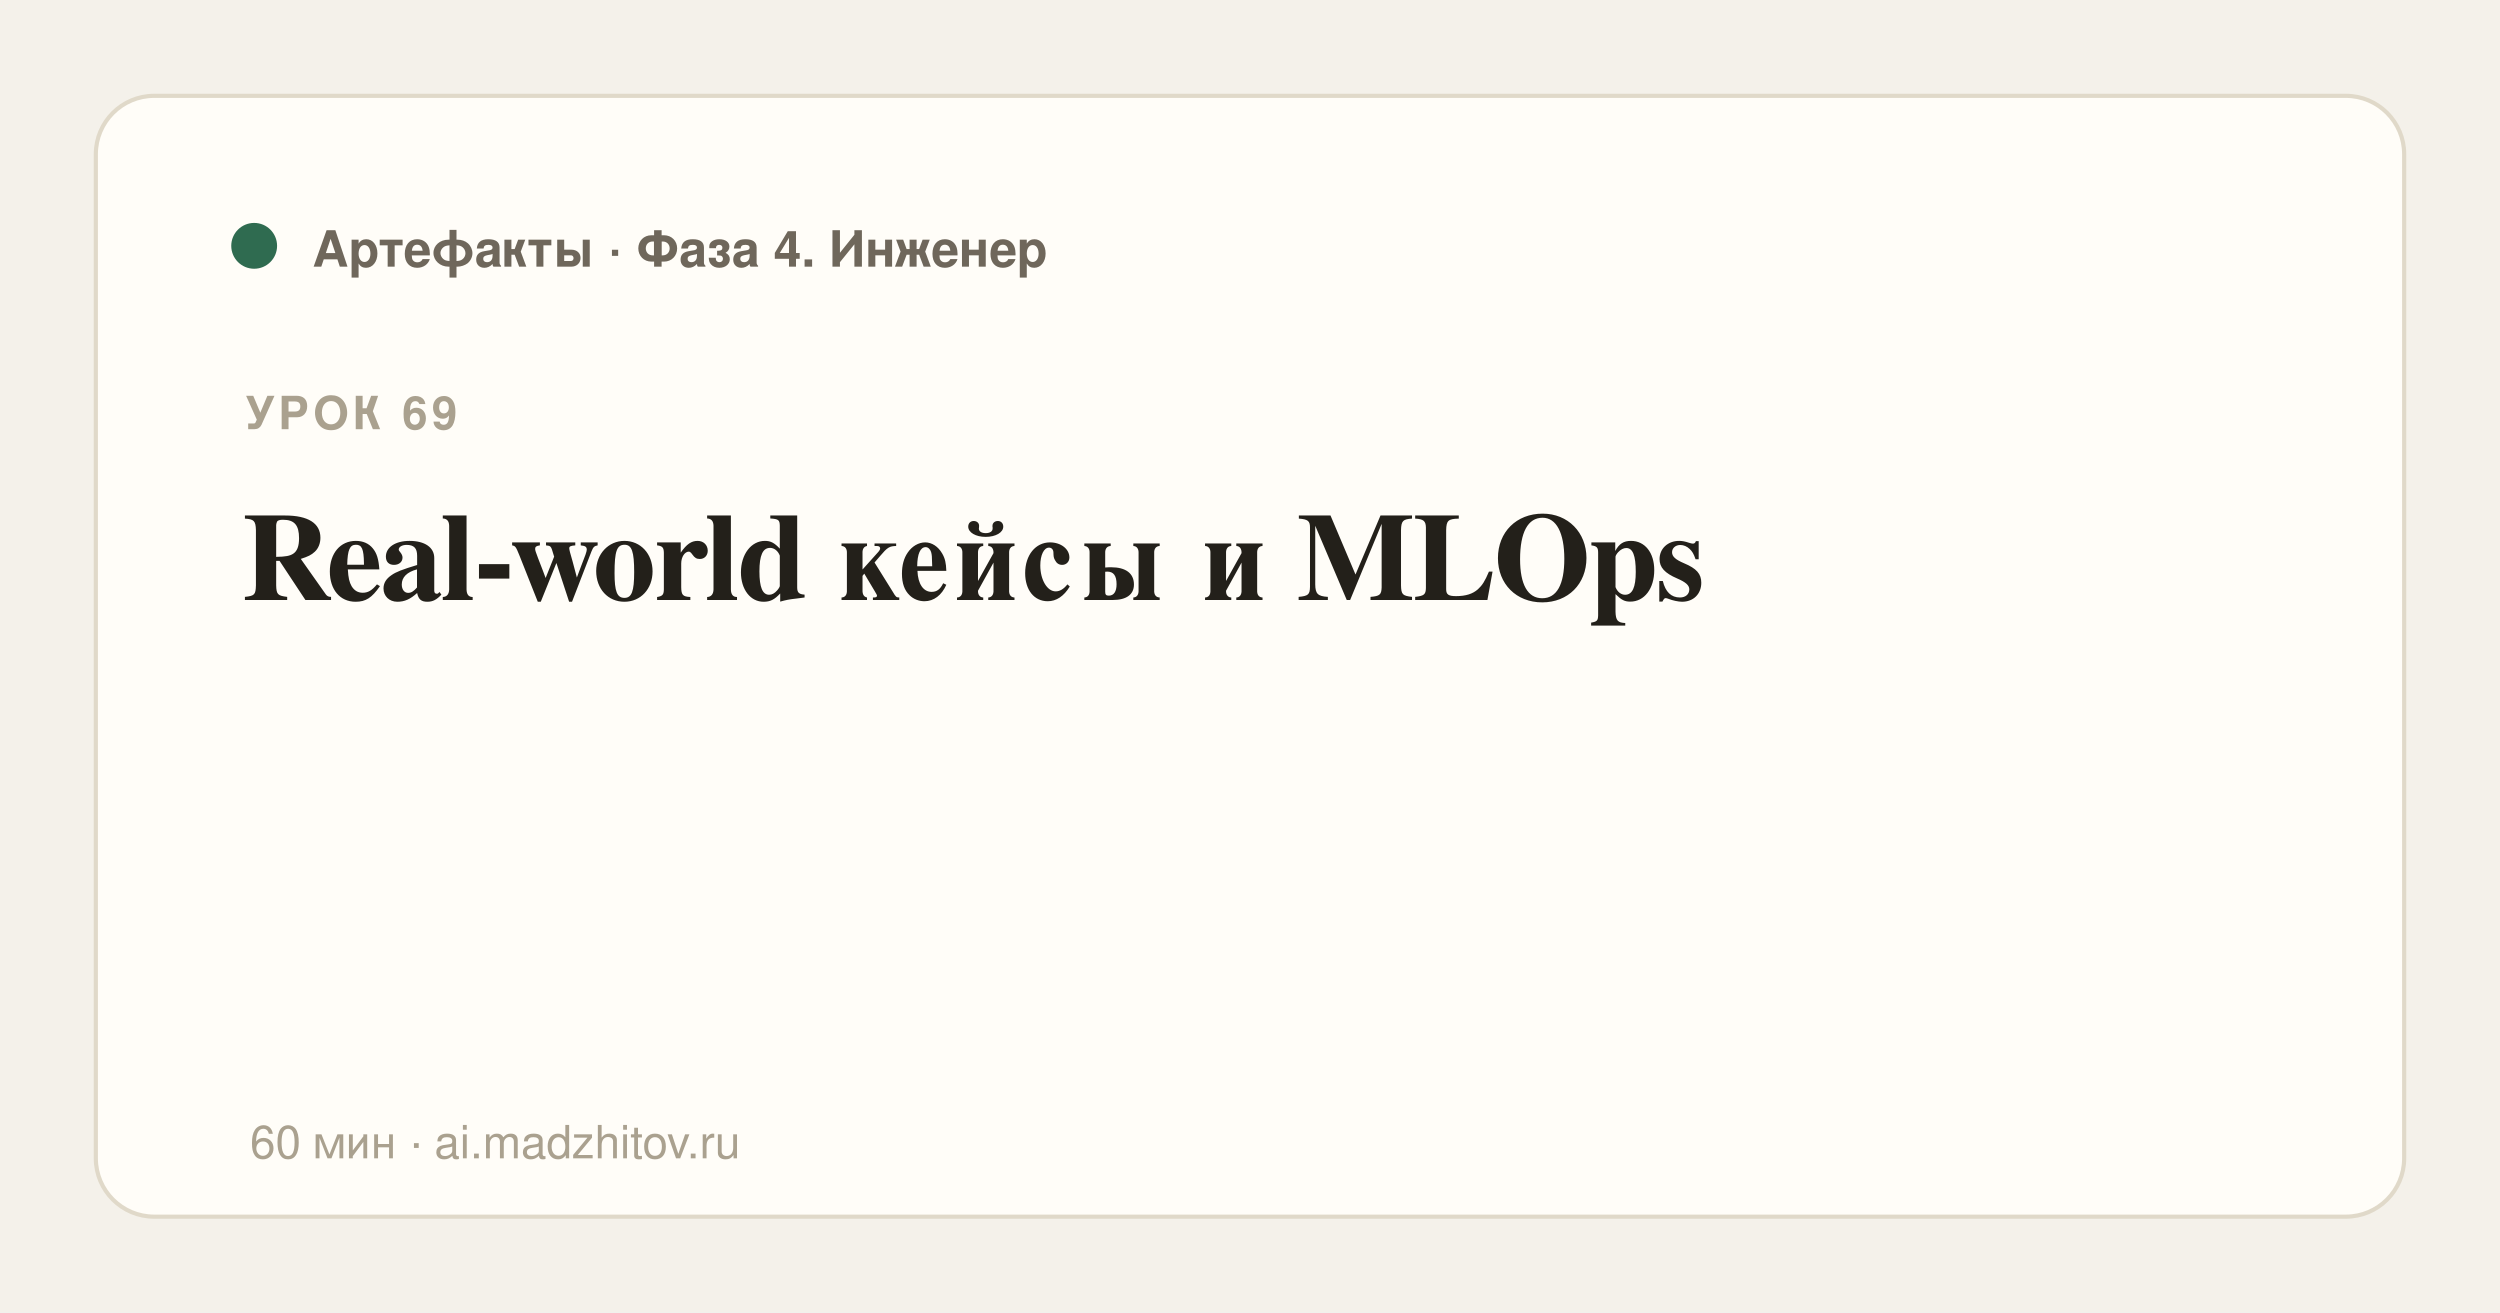
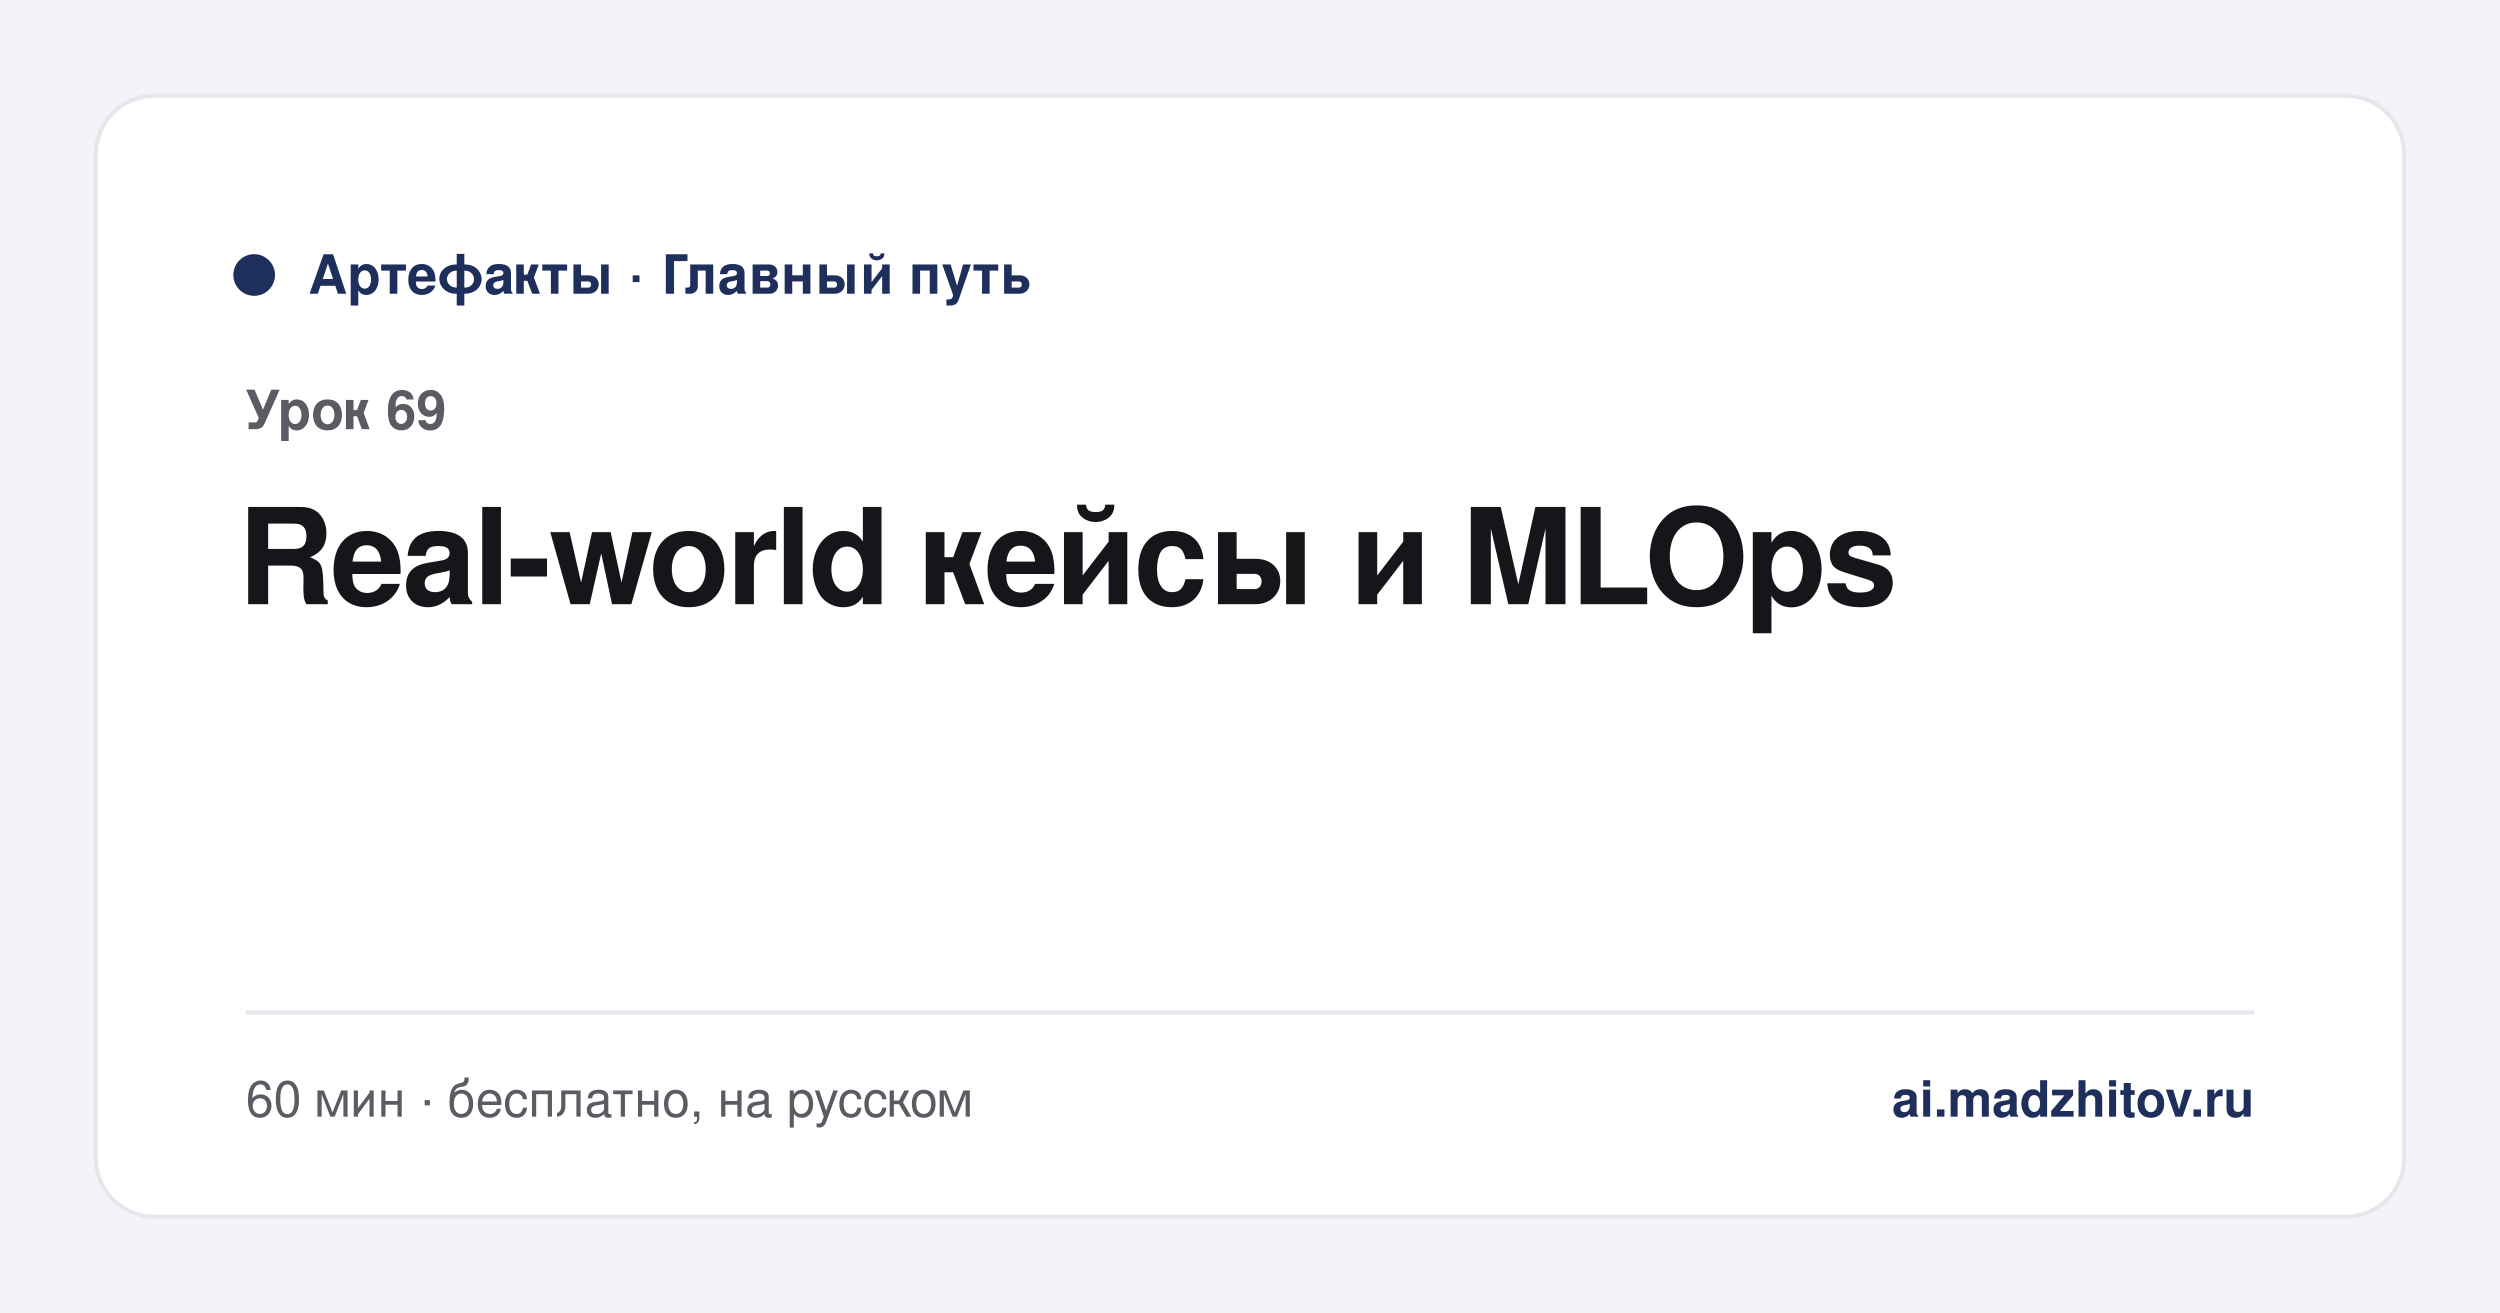
<svg xmlns="http://www.w3.org/2000/svg" width="1200" height="630" viewBox="0 0 1200 630">
-   <rect width="1200" height="630" fill="#f4f1ea" />
-   <rect x="46" y="46" width="1108" height="538" rx="28" fill="#fffdf8" stroke="#e0d9c9" stroke-width="2" />
-   <circle cx="122" cy="118" r="11" fill="#2f6b50" />
-   <text x="150" y="128" fill="#6f675b" font-family="Helvetica, Arial, sans-serif" font-size="24" font-weight="600">Артефакты · Фаза 4. Инженер</text>
-   <text x="118" y="206" fill="#aaa18f" font-family="Helvetica, Arial, sans-serif" font-size="22" font-weight="700" letter-spacing="2">УРОК 69</text>
-   <text x="116" y="288" fill="#23201a" font-family="Georgia, Times, serif" font-weight="700" font-size="60" letter-spacing="-1">Real-world кейсы и MLOps</text>
-   <text x="120" y="556" fill="#aaa18f" font-family="Helvetica, Arial, sans-serif" font-size="22">60 мин · ai.madzhitov.ru</text>
+   <rect width="1200" height="630" fill="#F3F4F7" />
+   <rect x="46" y="46" width="1108" height="538" rx="28" fill="#FFFFFF" stroke="#E6E7EC" stroke-width="2" />
+   <circle cx="122" cy="132" r="10" fill="#1F2F5C" />
+   <text x="148" y="141" fill="#1F2F5C" font-family="Helvetica Neue, Helvetica, Arial, sans-serif" font-size="26" font-weight="600">Артефакты · Главный путь</text>
+   <text x="118" y="206" fill="#5A5B63" font-family="Helvetica Neue, Helvetica, Arial, sans-serif" font-size="26" font-weight="600">Урок 69</text>
+   <text x="114" y="290" fill="#16161A" font-family="Helvetica Neue, Helvetica, Arial, sans-serif" font-weight="700" font-size="64" letter-spacing="-1.5">Real-world кейсы и MLOps</text>
+   <line x1="118" y1="486" x2="1082" y2="486" stroke="#E6E7EC" stroke-width="2" />
+   <text x="118" y="536" fill="#5A5B63" font-family="Helvetica Neue, Helvetica, Arial, sans-serif" font-size="24">60 мин · бесплатно, на русском</text>
+   <text x="1082" y="536" fill="#1F2F5C" font-family="Helvetica Neue, Helvetica, Arial, sans-serif" font-size="24" font-weight="600" text-anchor="end">ai.madzhitov.ru</text>
</svg>
